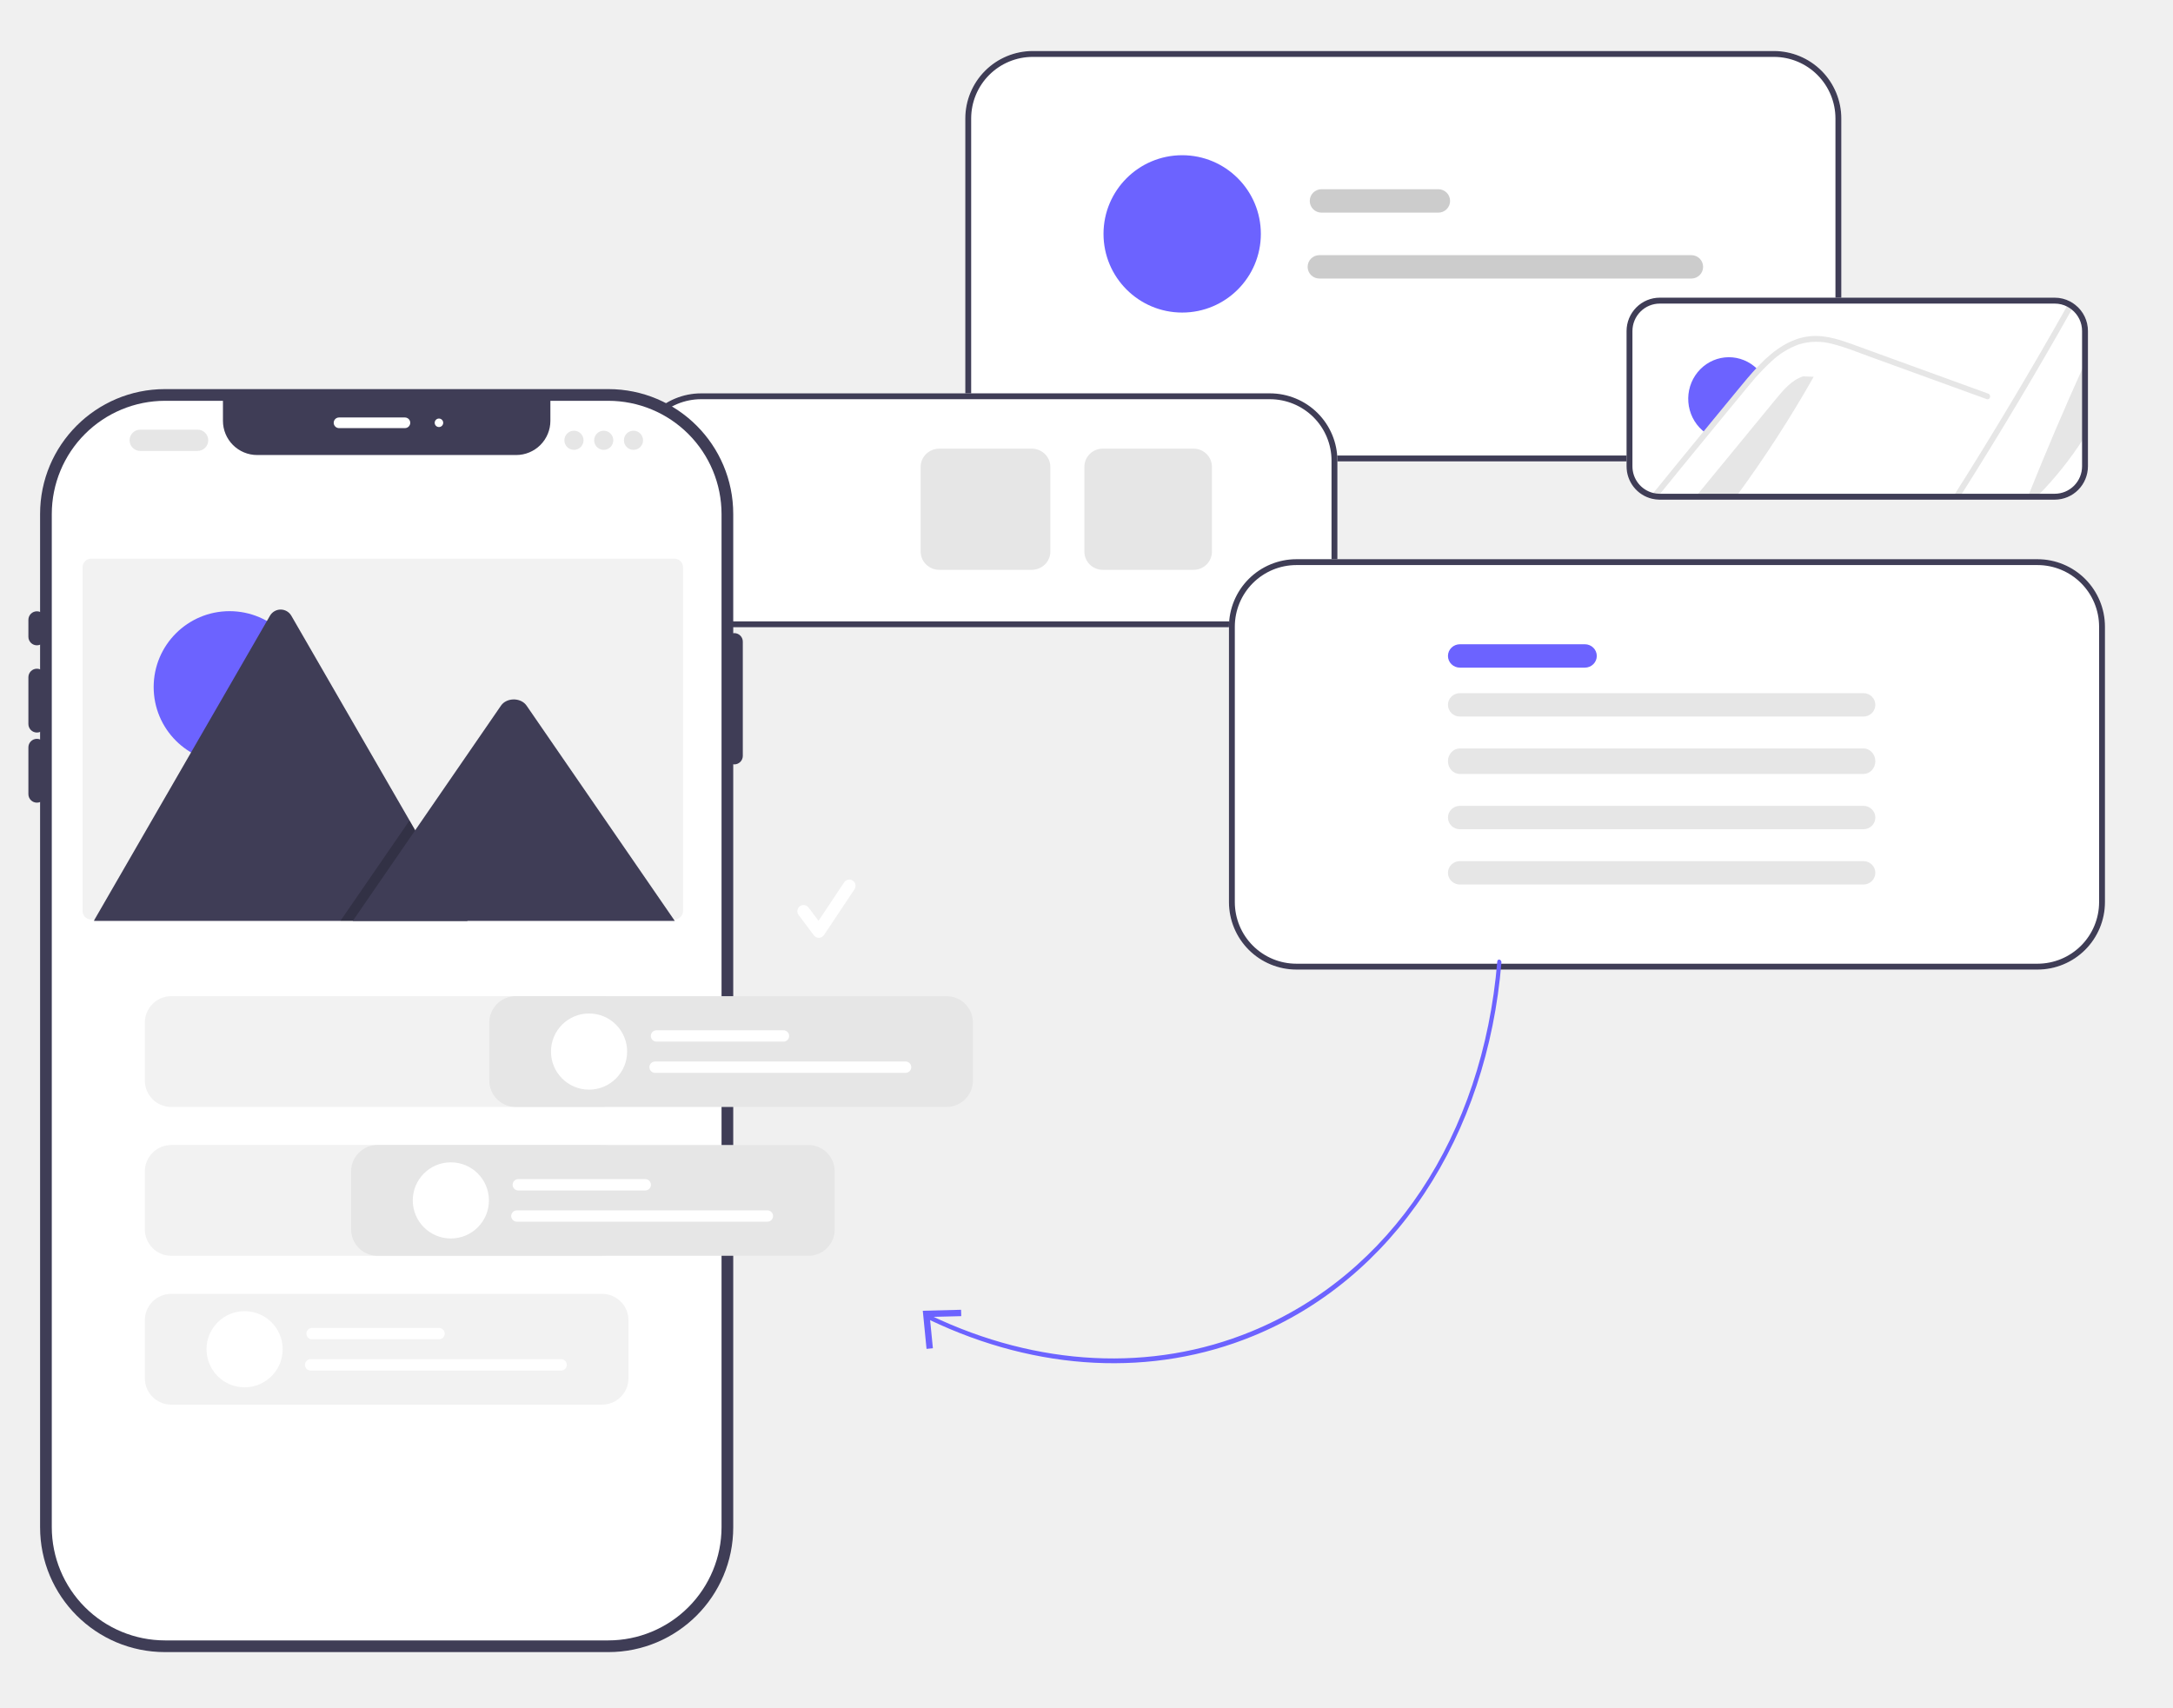
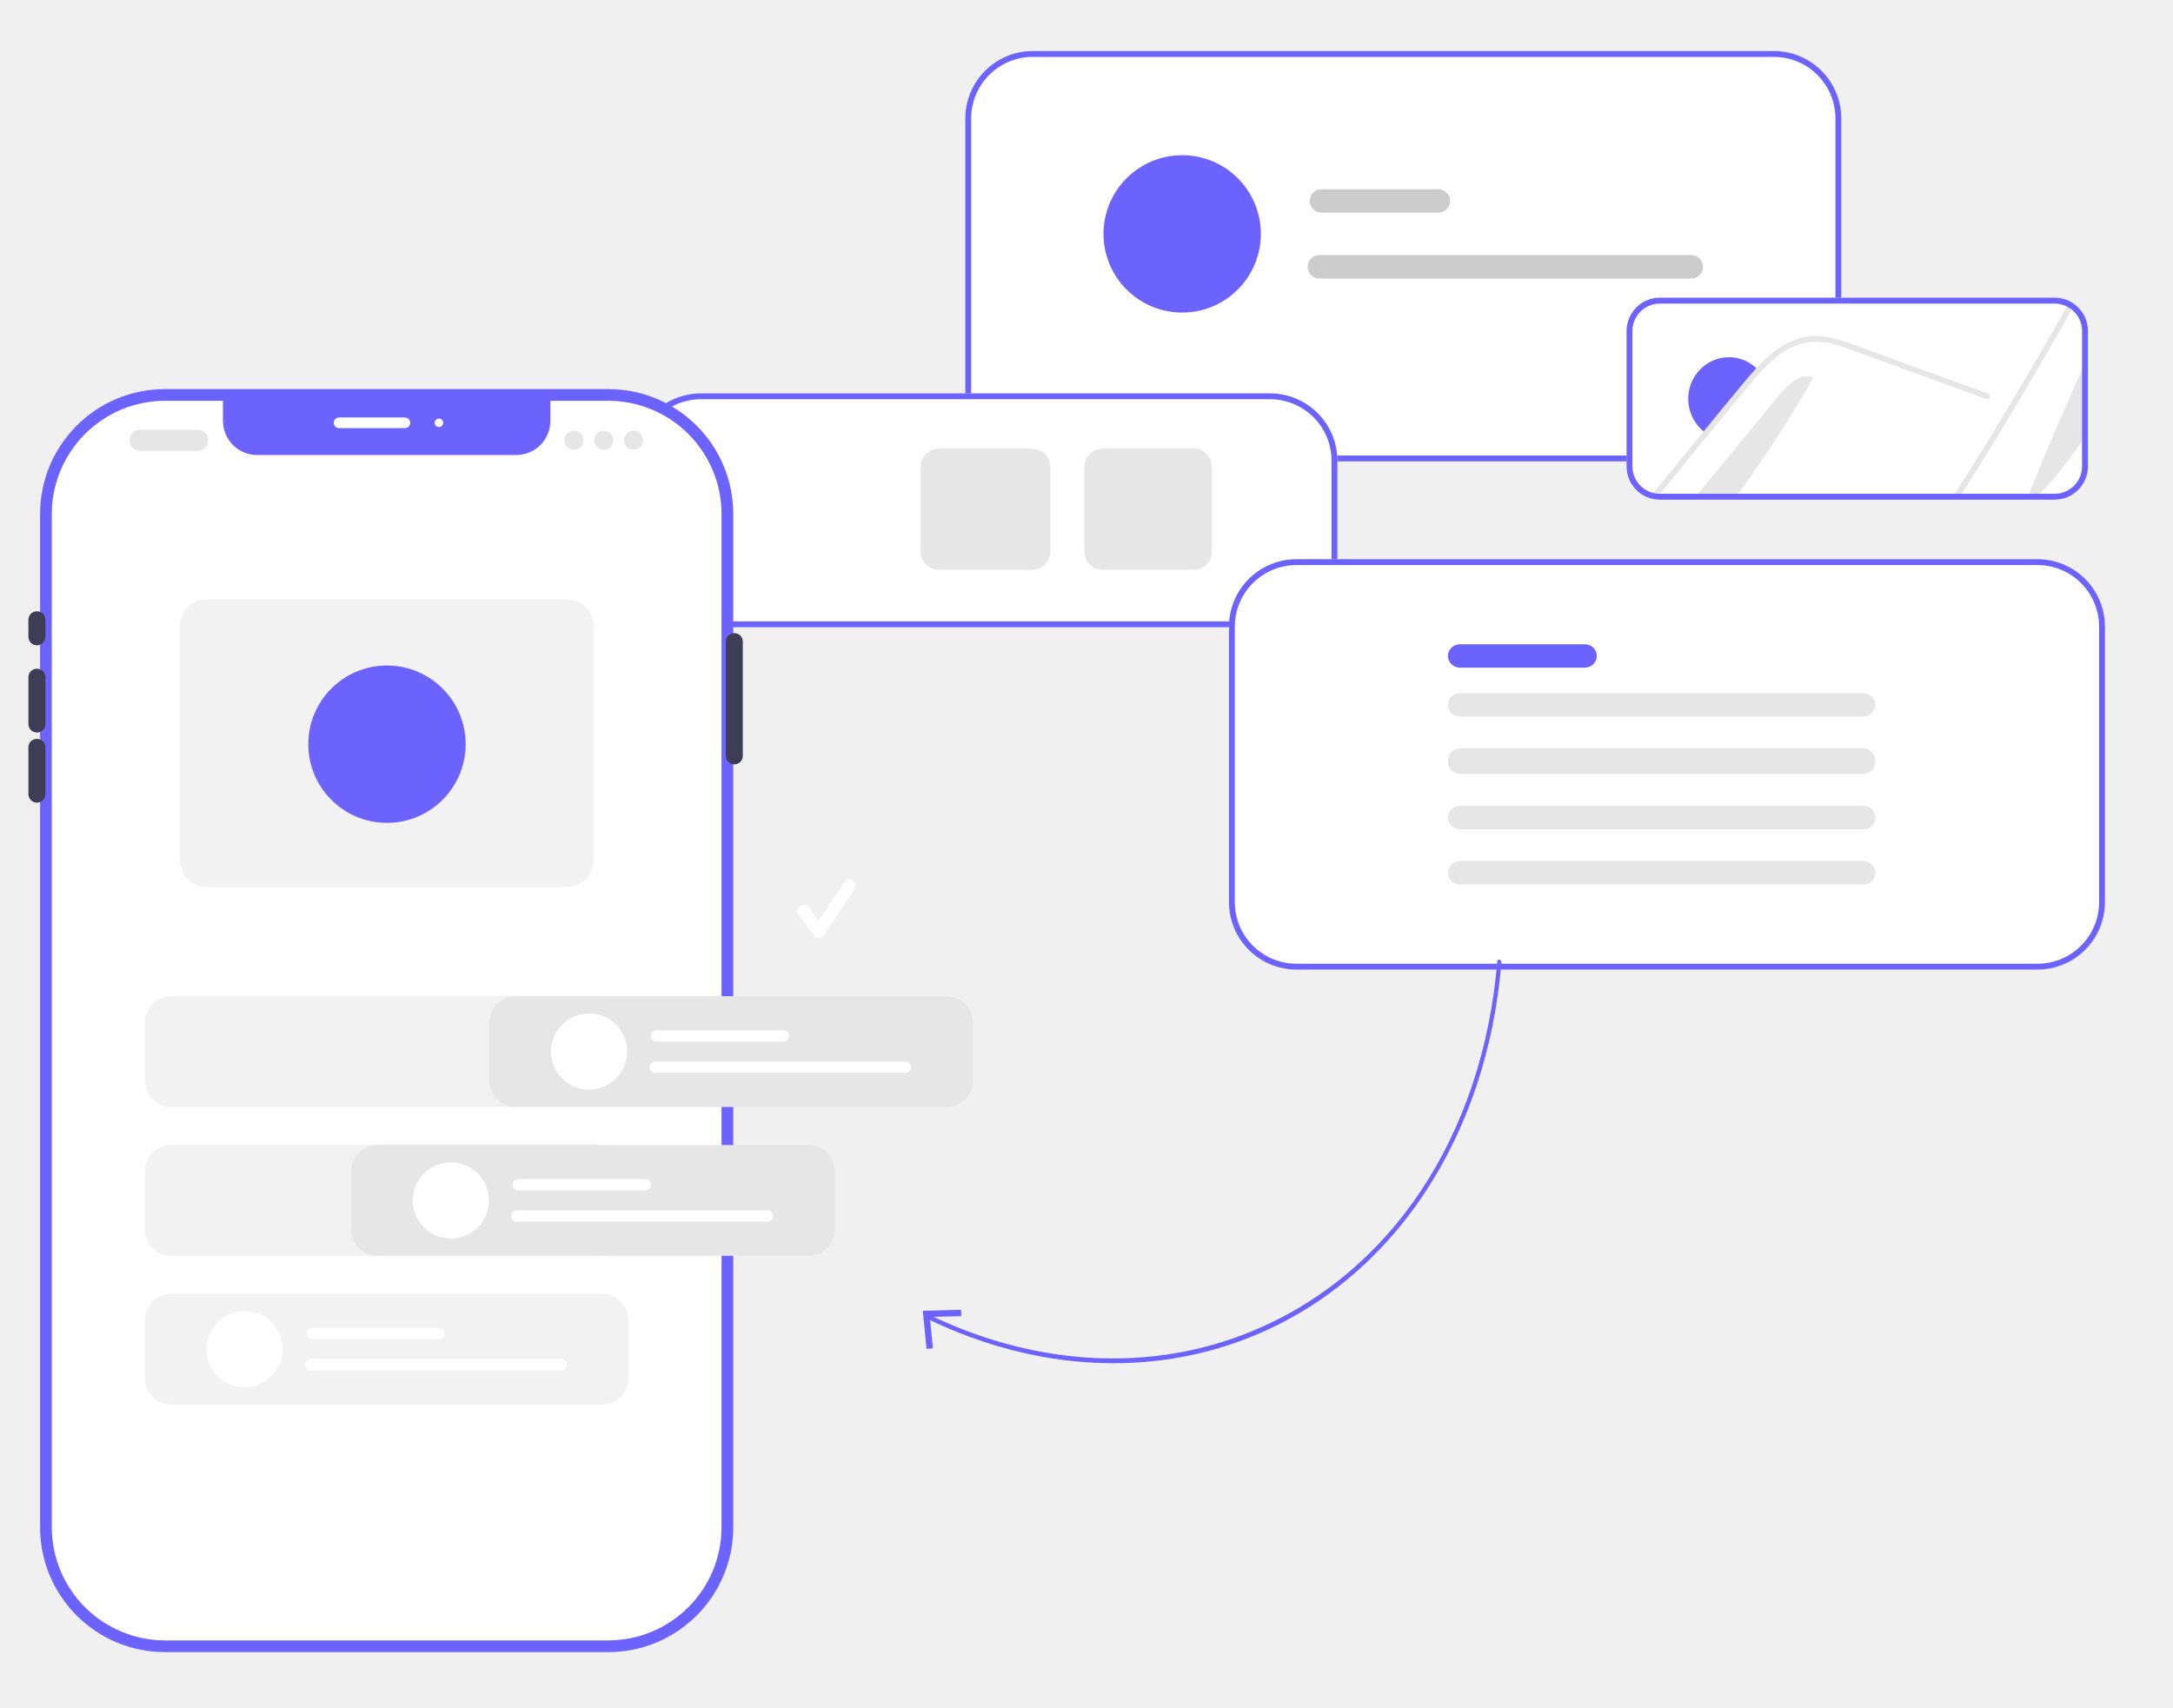
<svg xmlns="http://www.w3.org/2000/svg" width="1022" height="803" viewBox="0 0 1022 803" fill="none">
  <g clip-path="url(#clip0_136_868)">
    <path d="M834.308 217H485.692C477.29 216.991 469.234 213.647 463.293 207.703C457.351 201.759 454.009 193.699 454 185.293V55.707C454.01 47.301 457.352 39.242 463.293 33.297C469.234 27.353 477.29 24.01 485.692 24H834.308C842.71 24.01 850.766 27.353 856.707 33.297C862.648 39.242 865.99 47.301 866 55.707V185.293C865.991 193.699 862.649 201.759 856.707 207.703C850.766 213.647 842.71 216.991 834.308 217Z" fill="white" />
-     <path d="M834.308 217H485.692C477.29 216.991 469.234 213.647 463.293 207.703C457.351 201.759 454.009 193.699 454 185.293V55.707C454.01 47.301 457.352 39.242 463.293 33.297C469.234 27.353 477.29 24.01 485.692 24H834.308C842.71 24.01 850.766 27.353 856.707 33.297C862.648 39.242 865.99 47.301 866 55.707V185.293C865.991 193.699 862.649 201.759 856.707 207.703C850.766 213.647 842.71 216.991 834.308 217ZM485.692 26.757C478.021 26.766 470.665 29.819 465.241 35.246C459.816 40.673 456.764 48.032 456.756 55.707V185.293C456.765 192.968 459.816 200.327 465.241 205.754C470.666 211.181 478.021 214.234 485.692 214.243H834.308C841.979 214.234 849.335 211.181 854.759 205.754C860.184 200.327 863.235 192.968 863.244 185.293V55.707C863.236 48.032 860.184 40.673 854.759 35.246C849.335 29.819 841.979 26.766 834.308 26.757H485.692Z" fill="#3F3D56" />
+     <path d="M834.308 217H485.692C477.29 216.991 469.234 213.647 463.293 207.703C457.351 201.759 454.009 193.699 454 185.293V55.707C454.01 47.301 457.352 39.242 463.293 33.297C469.234 27.353 477.29 24.01 485.692 24H834.308C842.71 24.01 850.766 27.353 856.707 33.297C862.648 39.242 865.99 47.301 866 55.707V185.293C865.991 193.699 862.649 201.759 856.707 207.703C850.766 213.647 842.71 216.991 834.308 217ZM485.692 26.757C478.021 26.766 470.665 29.819 465.241 35.246C459.816 40.673 456.764 48.032 456.756 55.707V185.293C456.765 192.968 459.816 200.327 465.241 205.754C470.666 211.181 478.021 214.234 485.692 214.243H834.308C841.979 214.234 849.335 211.181 854.759 205.754C860.184 200.327 863.235 192.968 863.244 185.293V55.707C863.236 48.032 860.184 40.673 854.759 35.246C849.335 29.819 841.979 26.766 834.308 26.757H485.692Z" fill="#6C63FF" />
    <path d="M966.395 235H780.398C779.224 234.986 778.055 234.837 776.915 234.556C773.512 233.733 770.485 231.78 768.323 229.011C766.16 226.242 764.99 222.82 765 219.299V155.687C765.007 151.526 766.653 147.538 769.579 144.597C772.504 141.656 776.469 140.003 780.605 140H966.395C968.9 139.993 971.368 140.601 973.586 141.771C974.469 142.232 975.305 142.78 976.08 143.408C977.931 144.866 979.426 146.73 980.452 148.858C981.478 150.986 982.008 153.322 982 155.687V219.299C981.995 223.462 980.35 227.453 977.424 230.396C974.499 233.34 970.532 234.995 966.395 235Z" fill="white" />
    <path d="M954 233C962.227 212.464 970.893 192.13 980 172V206.13C973.791 215.833 966.606 224.839 958.564 233H954Z" fill="#E6E6E6" />
    <path d="M975 144.478C958.179 174.441 940.579 203.949 922.2 233H919C937.685 203.493 955.591 173.493 972.718 143C973.527 143.416 974.291 143.911 975 144.478Z" fill="#E6E6E6" />
    <path d="M853 177.207C842.088 196.498 830.045 215.128 816.936 233H798C810.403 217.892 822.816 202.783 835.238 187.675C838.801 183.325 842.669 178.768 848.014 177L853 177.207Z" fill="#E6E6E6" />
    <path d="M827 174.098C825.046 176.182 823.174 178.349 821.411 180.601C817.531 185.384 813.705 190.21 809.865 195.021C807.474 198.014 805.082 201.007 802.718 204C801.968 203.506 801.255 202.955 800.587 202.35C796.811 198.995 794.469 194.261 794.063 189.16C793.657 184.06 795.219 179 798.414 175.064C801.609 171.128 806.183 168.629 811.156 168.104C816.129 167.578 821.105 169.067 825.019 172.251C825.724 172.814 826.386 173.432 827 174.098Z" fill="#6C63FF" />
    <path d="M934.359 187.708L897.962 174.486L879.888 167.923C874.002 165.791 868.13 163.355 862.05 161.815C856.763 160.313 851.148 160.385 845.902 162.021C841.223 163.741 836.941 166.38 833.312 169.781C831.706 171.253 830.15 172.771 828.645 174.335C826.664 176.385 824.767 178.517 822.981 180.732C819.047 185.438 815.169 190.184 811.278 194.917C808.854 197.861 806.43 200.806 804.034 203.75C796.029 213.477 788.07 223.227 780.158 233C779.093 232.988 778.034 232.854 777 232.601C785.254 222.42 793.546 212.262 801.874 202.126C802.829 200.943 803.813 199.746 804.782 198.563C808.84 193.624 812.903 188.689 816.97 183.759C820.114 179.948 823.23 176.109 826.637 172.519C826.942 172.188 827.246 171.872 827.565 171.542C834.476 164.442 843.104 158.169 853.436 158.003C859.516 157.907 865.388 159.82 871.038 161.842C877.118 164.03 883.184 166.258 889.264 168.474L925.91 181.792L935.079 185.121C936.699 185.699 936.007 188.313 934.359 187.708Z" fill="#E6E6E6" />
-     <path d="M966.395 235H780.398C779.224 234.986 778.055 234.837 776.915 234.556C773.512 233.733 770.485 231.78 768.323 229.011C766.16 226.242 764.99 222.82 765 219.299V155.687C765.007 151.526 766.653 147.538 769.579 144.597C772.504 141.656 776.469 140.003 780.605 140H966.395C968.9 139.993 971.368 140.601 973.586 141.771C974.469 142.232 975.305 142.78 976.08 143.408C977.931 144.866 979.426 146.73 980.452 148.858C981.478 150.986 982.008 153.322 982 155.687V219.299C981.995 223.462 980.35 227.453 977.424 230.396C974.499 233.34 970.532 234.995 966.395 235ZM780.605 142.781C777.202 142.784 773.94 144.143 771.533 146.563C769.125 148.982 767.77 152.264 767.764 155.687V219.299C767.756 222.197 768.719 225.013 770.499 227.291C772.279 229.57 774.77 231.178 777.571 231.855C778.502 232.084 779.456 232.206 780.415 232.219H966.395C969.799 232.215 973.063 230.852 975.47 228.43C977.877 226.008 979.232 222.724 979.236 219.299V155.687C979.241 153.741 978.805 151.819 977.96 150.068C977.115 148.317 975.883 146.784 974.36 145.585C973.724 145.069 973.038 144.618 972.313 144.239C970.487 143.277 968.456 142.776 966.395 142.781H780.605Z" fill="#3F3D56" />
+     <path d="M966.395 235H780.398C779.224 234.986 778.055 234.837 776.915 234.556C773.512 233.733 770.485 231.78 768.323 229.011C766.16 226.242 764.99 222.82 765 219.299V155.687C765.007 151.526 766.653 147.538 769.579 144.597C772.504 141.656 776.469 140.003 780.605 140H966.395C968.9 139.993 971.368 140.601 973.586 141.771C974.469 142.232 975.305 142.78 976.08 143.408C977.931 144.866 979.426 146.73 980.452 148.858C981.478 150.986 982.008 153.322 982 155.687V219.299C981.995 223.462 980.35 227.453 977.424 230.396C974.499 233.34 970.532 234.995 966.395 235ZM780.605 142.781C777.202 142.784 773.94 144.143 771.533 146.563C769.125 148.982 767.77 152.264 767.764 155.687V219.299C767.756 222.197 768.719 225.013 770.499 227.291C772.279 229.57 774.77 231.178 777.571 231.855C778.502 232.084 779.456 232.206 780.415 232.219H966.395C969.799 232.215 973.063 230.852 975.47 228.43C977.877 226.008 979.232 222.724 979.236 219.299V155.687C979.241 153.741 978.805 151.819 977.96 150.068C977.115 148.317 975.883 146.784 974.36 145.585C973.724 145.069 973.038 144.618 972.313 144.239C970.487 143.277 968.456 142.776 966.395 142.781H780.605Z" fill="#6C63FF" />
    <path d="M597.279 295H329.721C321.311 294.991 313.248 291.656 307.301 285.727C301.354 279.798 298.009 271.76 298 263.375V216.625C298.01 208.24 301.355 200.202 307.301 194.273C313.248 188.345 321.311 185.01 329.721 185H597.279C605.689 185.01 613.752 188.345 619.699 194.273C625.645 200.202 628.99 208.24 629 216.625V263.375C628.991 271.76 625.646 279.798 619.699 285.727C613.752 291.656 605.689 294.991 597.279 295Z" fill="white" />
-     <path d="M597.279 295H329.721C321.311 294.991 313.248 291.656 307.301 285.727C301.354 279.798 298.009 271.76 298 263.375V216.625C298.01 208.24 301.355 200.202 307.301 194.273C313.248 188.345 321.311 185.01 329.721 185H597.279C605.689 185.01 613.752 188.345 619.699 194.273C625.645 200.202 628.99 208.24 629 216.625V263.375C628.991 271.76 625.646 279.798 619.699 285.727C613.752 291.656 605.689 294.991 597.279 295ZM329.721 187.75C322.042 187.759 314.68 190.804 309.251 196.217C303.821 201.63 300.767 208.97 300.758 216.625V263.375C300.767 271.03 303.821 278.37 309.251 283.783C314.681 289.196 322.042 292.241 329.721 292.25H597.279C604.958 292.241 612.319 289.196 617.749 283.783C623.179 278.37 626.233 271.03 626.242 263.375V216.625C626.233 208.97 623.179 201.63 617.749 196.217C612.32 190.804 604.958 187.759 597.279 187.75H329.721Z" fill="#3F3D56" />
+     <path d="M597.279 295H329.721C321.311 294.991 313.248 291.656 307.301 285.727C301.354 279.798 298.009 271.76 298 263.375V216.625C298.01 208.24 301.355 200.202 307.301 194.273C313.248 188.345 321.311 185.01 329.721 185H597.279C605.689 185.01 613.752 188.345 619.699 194.273C625.645 200.202 628.99 208.24 629 216.625V263.375C628.991 271.76 625.646 279.798 619.699 285.727C613.752 291.656 605.689 294.991 597.279 295ZM329.721 187.75C322.042 187.759 314.68 190.804 309.251 196.217C303.821 201.63 300.767 208.97 300.758 216.625V263.375C300.767 271.03 303.821 278.37 309.251 283.783C314.681 289.196 322.042 292.241 329.721 292.25H597.279C604.958 292.241 612.319 289.196 617.749 283.783C623.179 278.37 626.233 271.03 626.242 263.375V216.625C626.233 208.97 623.179 201.63 617.749 196.217C612.32 190.804 604.958 187.759 597.279 187.75H329.721Z" fill="#6C63FF" />
    <path d="M485.236 268H441.764C439.441 267.997 437.213 267.092 435.57 265.483C433.927 263.874 433.003 261.692 433 259.416V219.584C433.003 217.308 433.927 215.126 435.57 213.517C437.213 211.908 439.441 211.003 441.764 211H485.236C487.559 211.003 489.787 211.908 491.43 213.517C493.073 215.126 493.997 217.308 494 219.584V259.416C493.997 261.692 493.073 263.874 491.43 265.483C489.787 267.092 487.559 267.997 485.236 268Z" fill="#E6E6E6" />
    <path d="M561.379 268H518.621C516.335 267.997 514.144 267.092 512.528 265.483C510.912 263.874 510.003 261.692 510 259.416V219.584C510.003 217.308 510.912 215.126 512.528 213.517C514.144 211.908 516.335 211.003 518.621 211H561.379C563.665 211.003 565.856 211.908 567.472 213.517C569.088 215.126 569.997 217.308 570 219.584V259.416C569.997 261.692 569.088 263.874 567.472 265.483C565.856 267.092 563.665 267.997 561.379 268Z" fill="#E6E6E6" />
    <path d="M676.5 100H621.5C620.041 100 618.642 99.421 617.611 98.389C616.58 97.358 616 95.959 616 94.5C616 93.041 616.58 91.642 617.611 90.611C618.642 89.579 620.041 89 621.5 89H676.5C677.959 89 679.358 89.579 680.389 90.611C681.421 91.642 682 93.041 682 94.5C682 95.959 681.421 97.358 680.389 98.389C679.358 99.421 677.959 100 676.5 100Z" fill="#CCCCCC" />
    <path d="M795.489 131H620.511C619.049 131 617.648 130.421 616.614 129.389C615.581 128.358 615 126.959 615 125.5C615 124.041 615.581 122.642 616.614 121.611C617.648 120.579 619.049 120 620.511 120H795.489C796.951 120 798.352 120.579 799.386 121.611C800.419 122.642 801 124.041 801 125.5C801 126.959 800.419 128.358 799.386 129.389C798.352 130.421 796.951 131 795.489 131Z" fill="#CCCCCC" />
    <path d="M556 147C576.435 147 593 130.435 593 110C593 89.566 576.435 73 556 73C535.565 73 519 89.566 519 110C519 130.435 535.565 147 556 147Z" fill="#6C63FF" />
-     <path d="M958.308 456H609.692C601.29 455.991 593.234 452.647 587.293 446.703C581.351 440.759 578.009 432.699 578 424.293V294.707C578.01 286.301 581.352 278.242 587.293 272.297C593.234 266.353 601.29 263.01 609.692 263H958.308C966.71 263.01 974.766 266.353 980.707 272.297C986.648 278.242 989.99 286.301 990 294.707V424.293C989.991 432.699 986.649 440.759 980.707 446.703C974.766 452.647 966.71 455.991 958.308 456Z" fill="white" />
-     <path d="M958.308 456H609.692C601.29 455.991 593.234 452.647 587.293 446.703C581.351 440.759 578.009 432.699 578 424.293V294.707C578.01 286.301 581.352 278.242 587.293 272.297C593.234 266.353 601.29 263.01 609.692 263H958.308C966.71 263.01 974.766 266.353 980.707 272.297C986.648 278.242 989.99 286.301 990 294.707V424.293C989.991 432.699 986.649 440.759 980.707 446.703C974.766 452.647 966.71 455.991 958.308 456ZM609.692 265.757C602.021 265.766 594.665 268.819 589.241 274.246C583.816 279.673 580.764 287.032 580.756 294.707V424.293C580.765 431.968 583.816 439.327 589.241 444.754C594.666 450.181 602.021 453.234 609.692 453.243H958.308C965.979 453.234 973.334 450.181 978.759 444.754C984.184 439.327 987.235 431.968 987.244 424.293V294.707C987.236 287.032 984.184 279.673 978.759 274.246C973.335 268.819 965.979 265.766 958.308 265.757H609.692Z" fill="#3F3D56" />
+     <path d="M958.308 456H609.692C601.29 455.991 593.234 452.647 587.293 446.703C581.351 440.759 578.009 432.699 578 424.293V294.707C578.01 286.301 581.352 278.242 587.293 272.297C593.234 266.353 601.29 263.01 609.692 263H958.308C966.71 263.01 974.766 266.353 980.707 272.297C986.648 278.242 989.99 286.301 990 294.707V424.293C989.991 432.699 986.648 440.759 980.707 446.703C974.766 452.647 966.71 455.991 958.308 456Z" fill="white" />
+     <path d="M958.308 456H609.692C601.29 455.991 593.234 452.647 587.293 446.703C581.351 440.759 578.009 432.699 578 424.293V294.707C578.01 286.301 581.352 278.242 587.293 272.297C593.234 266.353 601.29 263.01 609.692 263H958.308C966.71 263.01 974.766 266.353 980.707 272.297C986.648 278.242 989.99 286.301 990 294.707V424.293C989.991 432.699 986.649 440.759 980.707 446.703C974.766 452.647 966.71 455.991 958.308 456ZM609.692 265.757C602.021 265.766 594.665 268.819 589.241 274.246C583.816 279.673 580.764 287.032 580.756 294.707V424.293C580.765 431.968 583.816 439.327 589.241 444.754C594.666 450.181 602.021 453.234 609.692 453.243H958.308C965.979 453.234 973.334 450.181 978.759 444.754C984.184 439.327 987.235 431.968 987.244 424.293V294.707C987.236 287.032 984.184 279.673 978.759 274.246C973.335 268.819 965.979 265.766 958.308 265.757H609.692Z" fill="#6C63FF" />
    <path d="M745.396 314H686.622C685.884 314.001 685.153 313.86 684.471 313.584C683.789 313.308 683.169 312.903 682.647 312.392C682.125 311.881 681.711 311.275 681.428 310.607C681.146 309.939 681 309.223 681 308.5C681 307.777 681.146 307.061 681.428 306.393C681.711 305.725 682.125 305.119 682.647 304.608C683.169 304.097 683.789 303.692 684.471 303.416C685.153 303.14 685.884 302.999 686.622 303H745.396C746.883 303.002 748.309 303.583 749.359 304.614C750.41 305.645 751 307.043 751 308.5C751 309.957 750.41 311.355 749.359 312.386C748.309 313.417 746.883 313.998 745.396 314Z" fill="#6C63FF" />
    <path d="M876.408 337H686.592C685.109 337 683.686 336.421 682.638 335.389C681.589 334.358 681 332.959 681 331.5C681 330.041 681.589 328.642 682.638 327.611C683.686 326.579 685.109 326 686.592 326H876.408C877.891 326 879.314 326.579 880.362 327.611C881.411 328.642 882 330.041 882 331.5C882 332.959 881.411 334.358 880.362 335.389C879.314 336.421 877.891 337 876.408 337Z" fill="#E6E6E6" />
    <path d="M876.408 364H686.592C685.857 364 685.13 363.845 684.452 363.543C683.773 363.242 683.157 362.8 682.638 362.243C682.118 361.685 681.707 361.024 681.426 360.296C681.145 359.568 681 358.788 681 358C681 357.212 681.145 356.432 681.426 355.704C681.707 354.976 682.118 354.314 682.638 353.757C683.157 353.2 683.773 352.758 684.452 352.457C685.13 352.155 685.857 352 686.592 352H876.408C877.891 352 879.314 352.632 880.362 353.757C881.411 354.883 882 356.409 882 358C882 359.591 881.411 361.117 880.362 362.243C879.314 363.368 877.891 364 876.408 364Z" fill="#E6E6E6" />
    <path d="M876.417 390H686.601C685.866 390.001 685.137 389.86 684.458 389.584C683.779 389.308 683.161 388.903 682.641 388.392C682.121 387.881 681.708 387.275 681.427 386.607C681.145 385.939 681 385.223 681 384.5C681 383.777 681.145 383.061 681.427 382.393C681.708 381.725 682.121 381.119 682.641 380.608C683.161 380.097 683.779 379.692 684.458 379.416C685.137 379.14 685.866 378.999 686.601 379H876.417C877.899 379.002 879.319 379.583 880.365 380.614C881.412 381.645 882 383.043 882 384.5C882 385.957 881.412 387.355 880.365 388.386C879.319 389.417 877.899 389.998 876.417 390Z" fill="#E6E6E6" />
    <path d="M876.408 416H686.592C685.109 416 683.686 415.421 682.638 414.389C681.589 413.358 681 411.959 681 410.5C681 409.041 681.589 407.642 682.638 406.611C683.686 405.579 685.109 405 686.592 405H876.408C877.891 405 879.314 405.579 880.362 406.611C881.411 407.642 882 409.041 882 410.5C882 411.959 881.411 413.358 880.362 414.389C879.314 415.421 877.891 416 876.408 416Z" fill="#E6E6E6" />
    <path d="M589.397 628.329C542.251 647.714 488.017 645.028 437.274 620.797C437.024 620.678 436.813 620.455 436.686 620.177C436.559 619.9 436.527 619.59 436.597 619.317C436.667 619.044 436.833 618.829 437.059 618.72C437.285 618.611 437.553 618.616 437.802 618.735C488.077 642.742 541.812 645.403 588.523 626.197C654.114 599.31 697.357 534.253 704.199 452.17C704.21 452.026 704.247 451.89 704.307 451.77C704.367 451.649 704.449 451.547 704.548 451.469C704.647 451.391 704.761 451.339 704.884 451.315C705.007 451.291 705.137 451.296 705.265 451.33C705.393 451.364 705.517 451.426 705.631 451.512C705.745 451.599 705.846 451.708 705.928 451.834C706.01 451.96 706.072 452.1 706.109 452.246C706.147 452.392 706.16 452.541 706.148 452.685C702.821 493.146 690.35 530.518 669.917 561.257C649.485 591.996 621.769 615.083 589.397 628.329Z" fill="#6C63FF" />
    <path d="M452.009 616L452.089 619.002L437.301 619.377L438.757 634.099L435.768 634.392L434 616.461L452.009 616Z" fill="#6C63FF" />
  </g>
-   <path d="M286.126 183H77.583C45.148 183 18.855 209.294 18.855 241.728V718.272C18.855 750.706 45.148 777 77.583 777H286.126C318.561 777 344.855 750.706 344.855 718.272V241.728C344.855 209.294 318.561 183 286.126 183Z" fill="#3F3D56" />
+   <path d="M286.126 183H77.583C45.148 183 18.855 209.294 18.855 241.728V718.272C18.855 750.706 45.148 777 77.583 777H286.126C318.561 777 344.855 750.706 344.855 718.272V241.728C344.855 209.294 318.561 183 286.126 183Z" fill="#6C63FF" />
  <path d="M339.355 241.732V718.272C339.339 732.385 333.725 745.915 323.746 755.894C313.767 765.873 300.238 771.486 286.125 771.502H77.585C63.473 771.486 49.943 765.873 39.964 755.894C29.985 745.915 24.372 732.385 24.355 718.272V241.732C24.372 227.62 29.985 214.09 39.964 204.111C49.943 194.132 63.473 188.519 77.585 188.502H104.855V197.922C104.855 202.187 106.55 206.277 109.565 209.292C112.581 212.308 116.671 214.002 120.935 214.002H242.775C247.04 214.002 251.13 212.308 254.145 209.292C257.161 206.277 258.855 202.187 258.855 197.922V188.502H286.125C300.238 188.519 313.767 194.132 323.746 204.111C333.725 214.09 339.339 227.62 339.355 241.732Z" fill="white" />
  <path d="M17.355 303.5C16.294 303.499 15.277 303.077 14.528 302.327C13.778 301.577 13.356 300.56 13.355 299.5V291.5C13.355 290.439 13.776 289.422 14.526 288.672C15.277 287.921 16.294 287.5 17.355 287.5C18.416 287.5 19.433 287.921 20.183 288.672C20.933 289.422 21.355 290.439 21.355 291.5V299.5C21.354 300.56 20.932 301.577 20.182 302.327C19.432 303.077 18.415 303.499 17.355 303.5Z" fill="#3F3D56" />
  <path d="M17.355 344.521C16.294 344.52 15.277 344.098 14.528 343.349C13.778 342.599 13.356 341.582 13.355 340.521V318.5C13.355 317.439 13.776 316.422 14.526 315.672C15.277 314.921 16.294 314.5 17.355 314.5C18.416 314.5 19.433 314.921 20.183 315.672C20.933 316.422 21.355 317.439 21.355 318.5V340.521C21.354 341.582 20.932 342.599 20.182 343.349C19.432 344.098 18.415 344.52 17.355 344.521Z" fill="#3F3D56" />
  <path d="M17.355 377.5C16.294 377.499 15.277 377.077 14.528 376.327C13.778 375.577 13.356 374.56 13.355 373.5V351.479C13.355 350.418 13.776 349.4 14.526 348.65C15.277 347.9 16.294 347.479 17.355 347.479C18.416 347.479 19.433 347.9 20.183 348.65C20.933 349.4 21.355 350.418 21.355 351.479V373.5C21.354 374.56 20.932 375.577 20.182 376.327C19.432 377.077 18.415 377.499 17.355 377.5Z" fill="#3F3D56" />
  <path d="M345.355 359.5C344.294 359.499 343.278 359.077 342.528 358.327C341.778 357.577 341.356 356.56 341.355 355.5V301.767C341.355 300.706 341.776 299.688 342.526 298.938C343.276 298.188 344.294 297.767 345.355 297.767C346.416 297.767 347.433 298.188 348.183 298.938C348.933 299.688 349.355 300.706 349.355 301.767V355.5C349.354 356.56 348.932 357.577 348.182 358.327C347.432 359.077 346.415 359.499 345.355 359.5Z" fill="#3F3D56" />
  <path d="M190.447 201.346H159.447C158.784 201.346 158.148 201.082 157.68 200.613C157.211 200.145 156.947 199.509 156.947 198.846C156.947 198.183 157.211 197.547 157.68 197.078C158.148 196.609 158.784 196.346 159.447 196.346H190.447C191.11 196.346 191.746 196.609 192.215 197.078C192.684 197.547 192.947 198.183 192.947 198.846C192.947 199.509 192.684 200.145 192.215 200.613C191.746 201.082 191.11 201.346 190.447 201.346Z" fill="white" />
  <path d="M206.447 200.846C207.552 200.846 208.447 199.95 208.447 198.846C208.447 197.741 207.552 196.846 206.447 196.846C205.343 196.846 204.447 197.741 204.447 198.846C204.447 199.95 205.343 200.846 206.447 200.846Z" fill="white" />
  <path d="M92.941 212.073H65.941C64.615 212.073 63.343 211.546 62.405 210.609C61.468 209.671 60.941 208.399 60.941 207.073C60.941 205.747 61.468 204.475 62.405 203.537C63.343 202.6 64.615 202.073 65.941 202.073H92.941C94.267 202.073 95.538 202.6 96.476 203.537C97.414 204.475 97.941 205.747 97.941 207.073C97.941 208.399 97.414 209.671 96.476 210.609C95.538 211.546 94.267 212.073 92.941 212.073Z" fill="#E6E6E6" />
  <path d="M269.941 211.573C272.426 211.573 274.441 209.558 274.441 207.073C274.441 204.588 272.426 202.573 269.941 202.573C267.455 202.573 265.441 204.588 265.441 207.073C265.441 209.558 267.455 211.573 269.941 211.573Z" fill="#E6E6E6" />
  <path d="M283.941 211.573C286.426 211.573 288.441 209.558 288.441 207.073C288.441 204.588 286.426 202.573 283.941 202.573C281.455 202.573 279.441 204.588 279.441 207.073C279.441 209.558 281.455 211.573 283.941 211.573Z" fill="#E6E6E6" />
  <path d="M297.941 211.573C300.426 211.573 302.441 209.558 302.441 207.073C302.441 204.588 300.426 202.573 297.941 202.573C295.455 202.573 293.441 204.588 293.441 207.073C293.441 209.558 295.455 211.573 297.941 211.573Z" fill="#E6E6E6" />
  <path d="M266.794 281.957H97.094C93.807 281.962 90.656 283.269 88.331 285.594C86.007 287.918 84.699 291.07 84.694 294.357V404.667C84.699 407.954 86.007 411.106 88.331 413.43C90.656 415.755 93.807 417.062 97.094 417.067H266.794C270.082 417.064 273.235 415.757 275.559 413.432C277.884 411.107 279.192 407.955 279.194 404.667V294.357C279.192 291.069 277.884 287.917 275.559 285.592C273.235 283.267 270.082 281.96 266.794 281.957Z" fill="#F2F2F2" />
-   <path d="M213.667 329.049C198.331 356.164 181.408 382.349 162.986 407.469H136.373C153.804 386.233 171.248 364.998 188.705 343.762C193.713 337.648 199.148 331.242 206.66 328.758L213.667 329.049Z" fill="#3F3D56" />
-   <path d="M178.301 324.701C175.525 327.593 172.865 330.602 170.361 333.727C164.849 340.366 159.414 347.062 153.959 353.74C150.562 357.893 147.166 362.047 143.808 366.201C142.741 365.516 141.729 364.751 140.779 363.911C135.416 359.256 132.089 352.685 131.512 345.606C130.935 338.527 133.153 331.504 137.692 326.042C142.231 320.579 148.728 317.111 155.793 316.382C162.857 315.652 169.927 317.719 175.486 322.139C176.488 322.92 177.429 323.777 178.301 324.701Z" fill="#6C63FF" />
-   <path d="M279.194 321.547V325.577L277.394 324.917L252.064 315.657C243.814 312.647 235.584 309.207 227.064 307.037C219.652 304.917 211.78 305.018 204.424 307.327C197.868 309.753 191.868 313.477 186.784 318.277C184.534 320.357 182.354 322.487 180.244 324.697C179.554 325.427 178.864 326.157 178.184 326.887C176.144 329.107 174.174 331.377 172.304 333.727C166.794 340.367 161.354 347.067 155.904 353.737C152.504 357.897 149.104 362.047 145.744 366.197C134.524 379.927 123.371 393.684 112.284 407.467C110.791 407.45 109.305 407.262 107.854 406.907C119.164 392.857 130.528 378.844 141.944 364.867C142.204 364.547 142.464 364.227 142.724 363.907C144.064 362.237 145.434 360.557 146.794 358.887C152.484 351.917 158.178 344.954 163.874 337.997C168.014 332.937 172.124 327.857 176.584 323.057C176.854 322.747 177.134 322.447 177.424 322.137C177.854 321.677 178.284 321.227 178.724 320.757C188.414 310.747 200.504 301.897 214.984 301.657C223.504 301.527 231.734 304.227 239.654 307.077C248.184 310.167 256.684 313.307 265.204 316.427L279.194 321.547Z" fill="#3F3D56" />
  <path d="M283.184 660.618H80.526C77.239 660.614 74.087 659.307 71.763 656.982C69.438 654.658 68.13 651.506 68.127 648.219V620.906C68.13 617.619 69.438 614.467 71.763 612.143C74.087 609.818 77.239 608.511 80.526 608.507H283.184C286.472 608.511 289.623 609.818 291.948 612.143C294.272 614.467 295.58 617.619 295.584 620.906V648.219C295.58 651.506 294.272 654.658 291.948 656.982C289.623 659.307 286.472 660.614 283.184 660.618Z" fill="#F2F2F2" />
  <path d="M283.184 520.618H80.526C77.239 520.614 74.087 519.307 71.763 516.982C69.438 514.658 68.13 511.506 68.127 508.219V480.906C68.13 477.619 69.438 474.467 71.763 472.143C74.087 469.818 77.239 468.511 80.526 468.507H283.184C286.472 468.511 289.623 469.818 291.948 472.143C294.272 474.467 295.58 477.619 295.584 480.906V508.219C295.58 511.506 294.272 514.658 291.948 516.982C289.623 519.307 286.472 520.614 283.184 520.618Z" fill="#F2F2F2" />
  <path d="M283.184 590.618H80.526C77.239 590.614 74.087 589.307 71.763 586.982C69.438 584.658 68.13 581.506 68.127 578.219V550.906C68.13 547.619 69.438 544.467 71.763 542.143C74.087 539.818 77.239 538.511 80.526 538.507H283.184C286.472 538.511 289.623 539.818 291.948 542.143C294.272 544.467 295.58 547.619 295.584 550.906V578.219C295.58 581.506 294.272 584.658 291.948 586.982C289.623 589.307 286.472 590.614 283.184 590.618Z" fill="#F2F2F2" />
  <path d="M206.477 629.888H146.765C146.056 629.888 145.377 629.607 144.876 629.106C144.375 628.605 144.094 627.926 144.094 627.217C144.094 626.509 144.375 625.829 144.876 625.328C145.377 624.827 146.056 624.546 146.765 624.546H206.477C207.185 624.546 207.864 624.827 208.365 625.328C208.866 625.829 209.148 626.509 209.148 627.217C209.148 627.926 208.866 628.605 208.365 629.106C207.864 629.607 207.185 629.888 206.477 629.888Z" fill="white" />
  <path d="M263.907 644.58H146.097C145.389 644.58 144.709 644.298 144.208 643.797C143.707 643.296 143.426 642.617 143.426 641.909C143.426 641.2 143.707 640.521 144.208 640.02C144.709 639.519 145.389 639.237 146.097 639.237H263.907C264.615 639.237 265.294 639.519 265.795 640.02C266.296 640.521 266.578 641.2 266.578 641.909C266.578 642.617 266.296 643.296 265.795 643.797C265.294 644.298 264.615 644.58 263.907 644.58Z" fill="white" />
  <path d="M115.042 652.472C124.933 652.472 132.951 644.454 132.951 634.563C132.951 624.672 124.933 616.653 115.042 616.653C105.151 616.653 97.133 624.672 97.133 634.563C97.133 644.454 105.151 652.472 115.042 652.472Z" fill="white" />
  <path d="M445.184 520.618H242.526C239.239 520.614 236.087 519.307 233.762 516.982C231.438 514.658 230.13 511.506 230.127 508.219V480.906C230.13 477.619 231.438 474.467 233.762 472.143C236.087 469.818 239.239 468.511 242.526 468.507H445.184C448.472 468.511 451.623 469.818 453.948 472.143C456.272 474.467 457.58 477.619 457.584 480.906V508.219C457.58 511.506 456.272 514.658 453.948 516.982C451.623 519.307 448.472 520.614 445.184 520.618Z" fill="#E6E6E6" />
  <path d="M368.477 489.888H308.765C308.056 489.888 307.377 489.607 306.876 489.106C306.375 488.605 306.094 487.926 306.094 487.217C306.094 486.509 306.375 485.829 306.876 485.328C307.377 484.827 308.056 484.546 308.765 484.546H368.477C369.185 484.546 369.864 484.827 370.365 485.328C370.866 485.829 371.148 486.509 371.148 487.217C371.148 487.926 370.866 488.605 370.365 489.106C369.864 489.607 369.185 489.888 368.477 489.888Z" fill="white" />
  <path d="M425.907 504.58H308.097C307.389 504.58 306.709 504.298 306.208 503.797C305.707 503.296 305.426 502.617 305.426 501.908C305.426 501.2 305.707 500.521 306.208 500.02C306.709 499.519 307.389 499.237 308.097 499.237H425.907C426.615 499.237 427.294 499.519 427.795 500.02C428.296 500.521 428.578 501.2 428.578 501.908C428.578 502.617 428.296 503.296 427.795 503.797C427.294 504.298 426.615 504.58 425.907 504.58Z" fill="white" />
  <path d="M277.042 512.472C286.933 512.472 294.951 504.454 294.951 494.563C294.951 484.672 286.933 476.653 277.042 476.653C267.151 476.653 259.133 484.672 259.133 494.563C259.133 504.454 267.151 512.472 277.042 512.472Z" fill="white" />
  <path d="M380.184 590.618H177.526C174.239 590.614 171.087 589.307 168.762 586.982C166.438 584.658 165.13 581.506 165.127 578.219V550.906C165.13 547.619 166.438 544.467 168.762 542.143C171.087 539.818 174.239 538.511 177.526 538.507H380.184C383.472 538.511 386.623 539.818 388.948 542.143C391.272 544.467 392.58 547.619 392.584 550.906V578.219C392.58 581.506 391.272 584.658 388.948 586.982C386.623 589.307 383.472 590.614 380.184 590.618Z" fill="#E6E6E6" />
  <path d="M303.477 559.888H243.765C243.056 559.888 242.377 559.607 241.876 559.106C241.375 558.605 241.094 557.926 241.094 557.217C241.094 556.509 241.375 555.829 241.876 555.328C242.377 554.827 243.056 554.546 243.765 554.546H303.477C304.185 554.546 304.864 554.827 305.365 555.328C305.866 555.829 306.148 556.509 306.148 557.217C306.148 557.926 305.866 558.605 305.365 559.106C304.864 559.607 304.185 559.888 303.477 559.888Z" fill="white" />
  <path d="M360.907 574.58H243.097C242.389 574.58 241.709 574.298 241.208 573.797C240.707 573.296 240.426 572.617 240.426 571.909C240.426 571.2 240.707 570.521 241.208 570.02C241.709 569.519 242.389 569.237 243.097 569.237H360.907C361.615 569.237 362.294 569.519 362.795 570.02C363.296 570.521 363.578 571.2 363.578 571.909C363.578 572.617 363.296 573.296 362.795 573.797C362.294 574.298 361.615 574.58 360.907 574.58Z" fill="white" />
  <path d="M212.042 582.472C221.933 582.472 229.951 574.454 229.951 564.563C229.951 554.672 221.933 546.653 212.042 546.653C202.151 546.653 194.133 554.672 194.133 564.563C194.133 574.454 202.151 582.472 212.042 582.472Z" fill="white" />
  <path d="M385.102 441.057C384.648 441.057 384.2 440.951 383.793 440.748C383.387 440.545 383.034 440.25 382.761 439.886L375.585 430.318C375.355 430.01 375.187 429.66 375.092 429.288C374.996 428.916 374.975 428.529 375.029 428.148C375.084 427.768 375.212 427.402 375.408 427.071C375.604 426.741 375.863 426.452 376.17 426.221C376.478 425.991 376.828 425.823 377.2 425.728C377.572 425.632 377.959 425.611 378.34 425.666C378.72 425.72 379.086 425.849 379.417 426.044C379.747 426.24 380.036 426.499 380.267 426.807L384.962 433.066L397.02 414.979C397.233 414.659 397.507 414.384 397.827 414.17C398.146 413.956 398.504 413.807 398.881 413.732C399.258 413.657 399.646 413.656 400.023 413.731C400.4 413.805 400.759 413.953 401.078 414.166C401.398 414.38 401.673 414.654 401.887 414.973C402.1 415.292 402.249 415.651 402.325 416.028C402.4 416.405 402.4 416.793 402.326 417.17C402.251 417.547 402.103 417.905 401.889 418.225L387.537 439.754C387.277 440.143 386.928 440.465 386.519 440.691C386.109 440.918 385.651 441.043 385.183 441.056C385.156 441.056 385.129 441.057 385.102 441.057Z" fill="white" />
-   <path d="M321.243 266.811V428.388C321.243 428.922 321.138 429.451 320.934 429.944C320.73 430.438 320.43 430.886 320.053 431.264C319.675 431.642 319.227 431.941 318.734 432.146C318.241 432.35 317.712 432.456 317.178 432.456H42.889C42.694 432.457 42.498 432.442 42.306 432.41C41.338 432.271 40.453 431.788 39.813 431.049C39.173 430.31 38.821 429.365 38.821 428.388V266.811C38.82 265.733 39.248 264.698 40.011 263.935C40.773 263.173 41.807 262.744 42.886 262.743H317.175C317.709 262.743 318.238 262.848 318.731 263.052C319.225 263.257 319.673 263.556 320.051 263.934C320.429 264.311 320.728 264.759 320.933 265.253C321.137 265.746 321.243 266.275 321.243 266.809V266.811Z" fill="#F2F2F2" />
-   <path d="M107.961 358.814C127.671 358.814 143.649 342.836 143.649 323.126C143.649 303.415 127.671 287.437 107.961 287.437C88.251 287.437 72.272 303.415 72.272 323.126C72.272 342.836 88.251 358.814 107.961 358.814Z" fill="#6C63FF" />
-   <path d="M219.875 433.104H44.799C44.58 433.107 44.361 433.089 44.145 433.052L126.948 289.625C127.453 288.732 128.187 287.989 129.073 287.472C129.96 286.955 130.968 286.683 131.994 286.683C133.02 286.683 134.028 286.955 134.915 287.472C135.801 287.989 136.535 288.732 137.04 289.625L192.611 385.876L195.273 390.481L219.875 433.104Z" fill="#3F3D56" />
-   <path opacity="0.2" d="M219.875 433.103H160.1L189.443 390.481L191.556 387.411L192.611 385.875L195.274 390.481L219.875 433.103Z" fill="black" />
-   <path d="M317.356 433.104H165.93L195.274 390.481L197.385 387.411L235.622 331.866C238.129 328.225 244.16 327.999 247.107 331.179C247.305 331.396 247.489 331.625 247.658 331.866L317.356 433.104Z" fill="#3F3D56" />
+   <path d="M182 387C202.435 387 219 370.435 219 350C219 329.565 202.435 313 182 313C161.565 313 145 329.565 145 350C145 370.435 161.565 387 182 387Z" fill="#6C63FF" />
  <defs>
    <clipPath id="clip0_136_868">
      <rect width="692" height="661" fill="white" transform="translate(298)" />
    </clipPath>
  </defs>
</svg>
